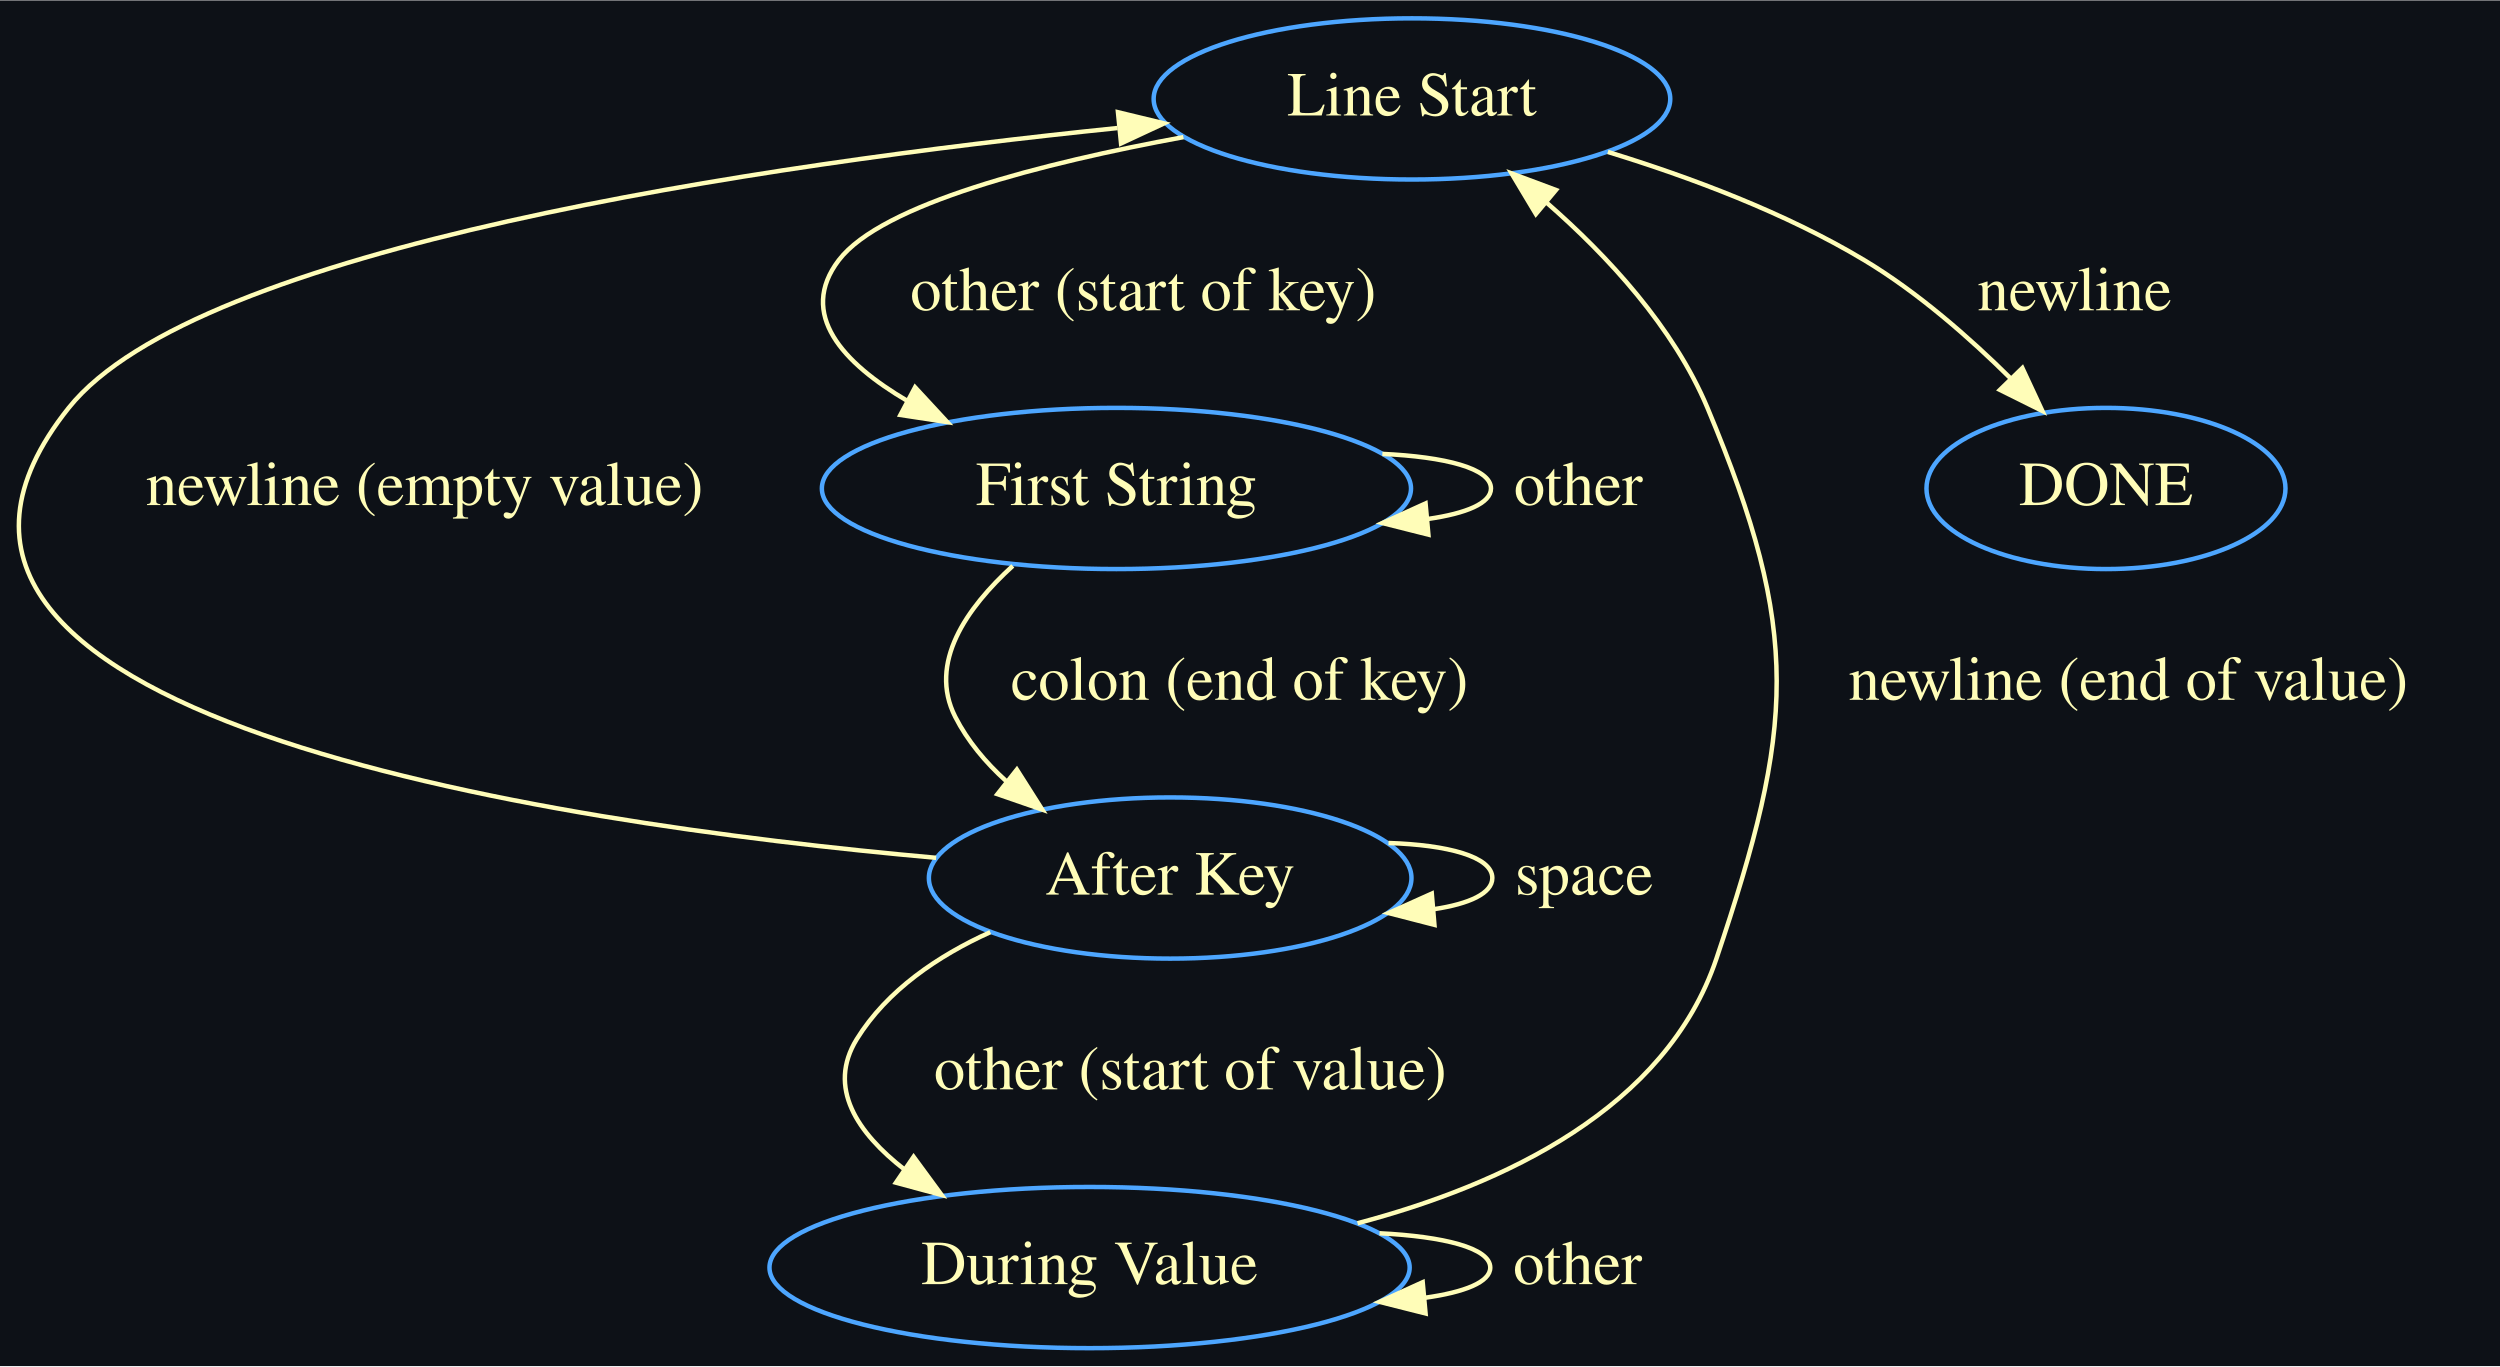
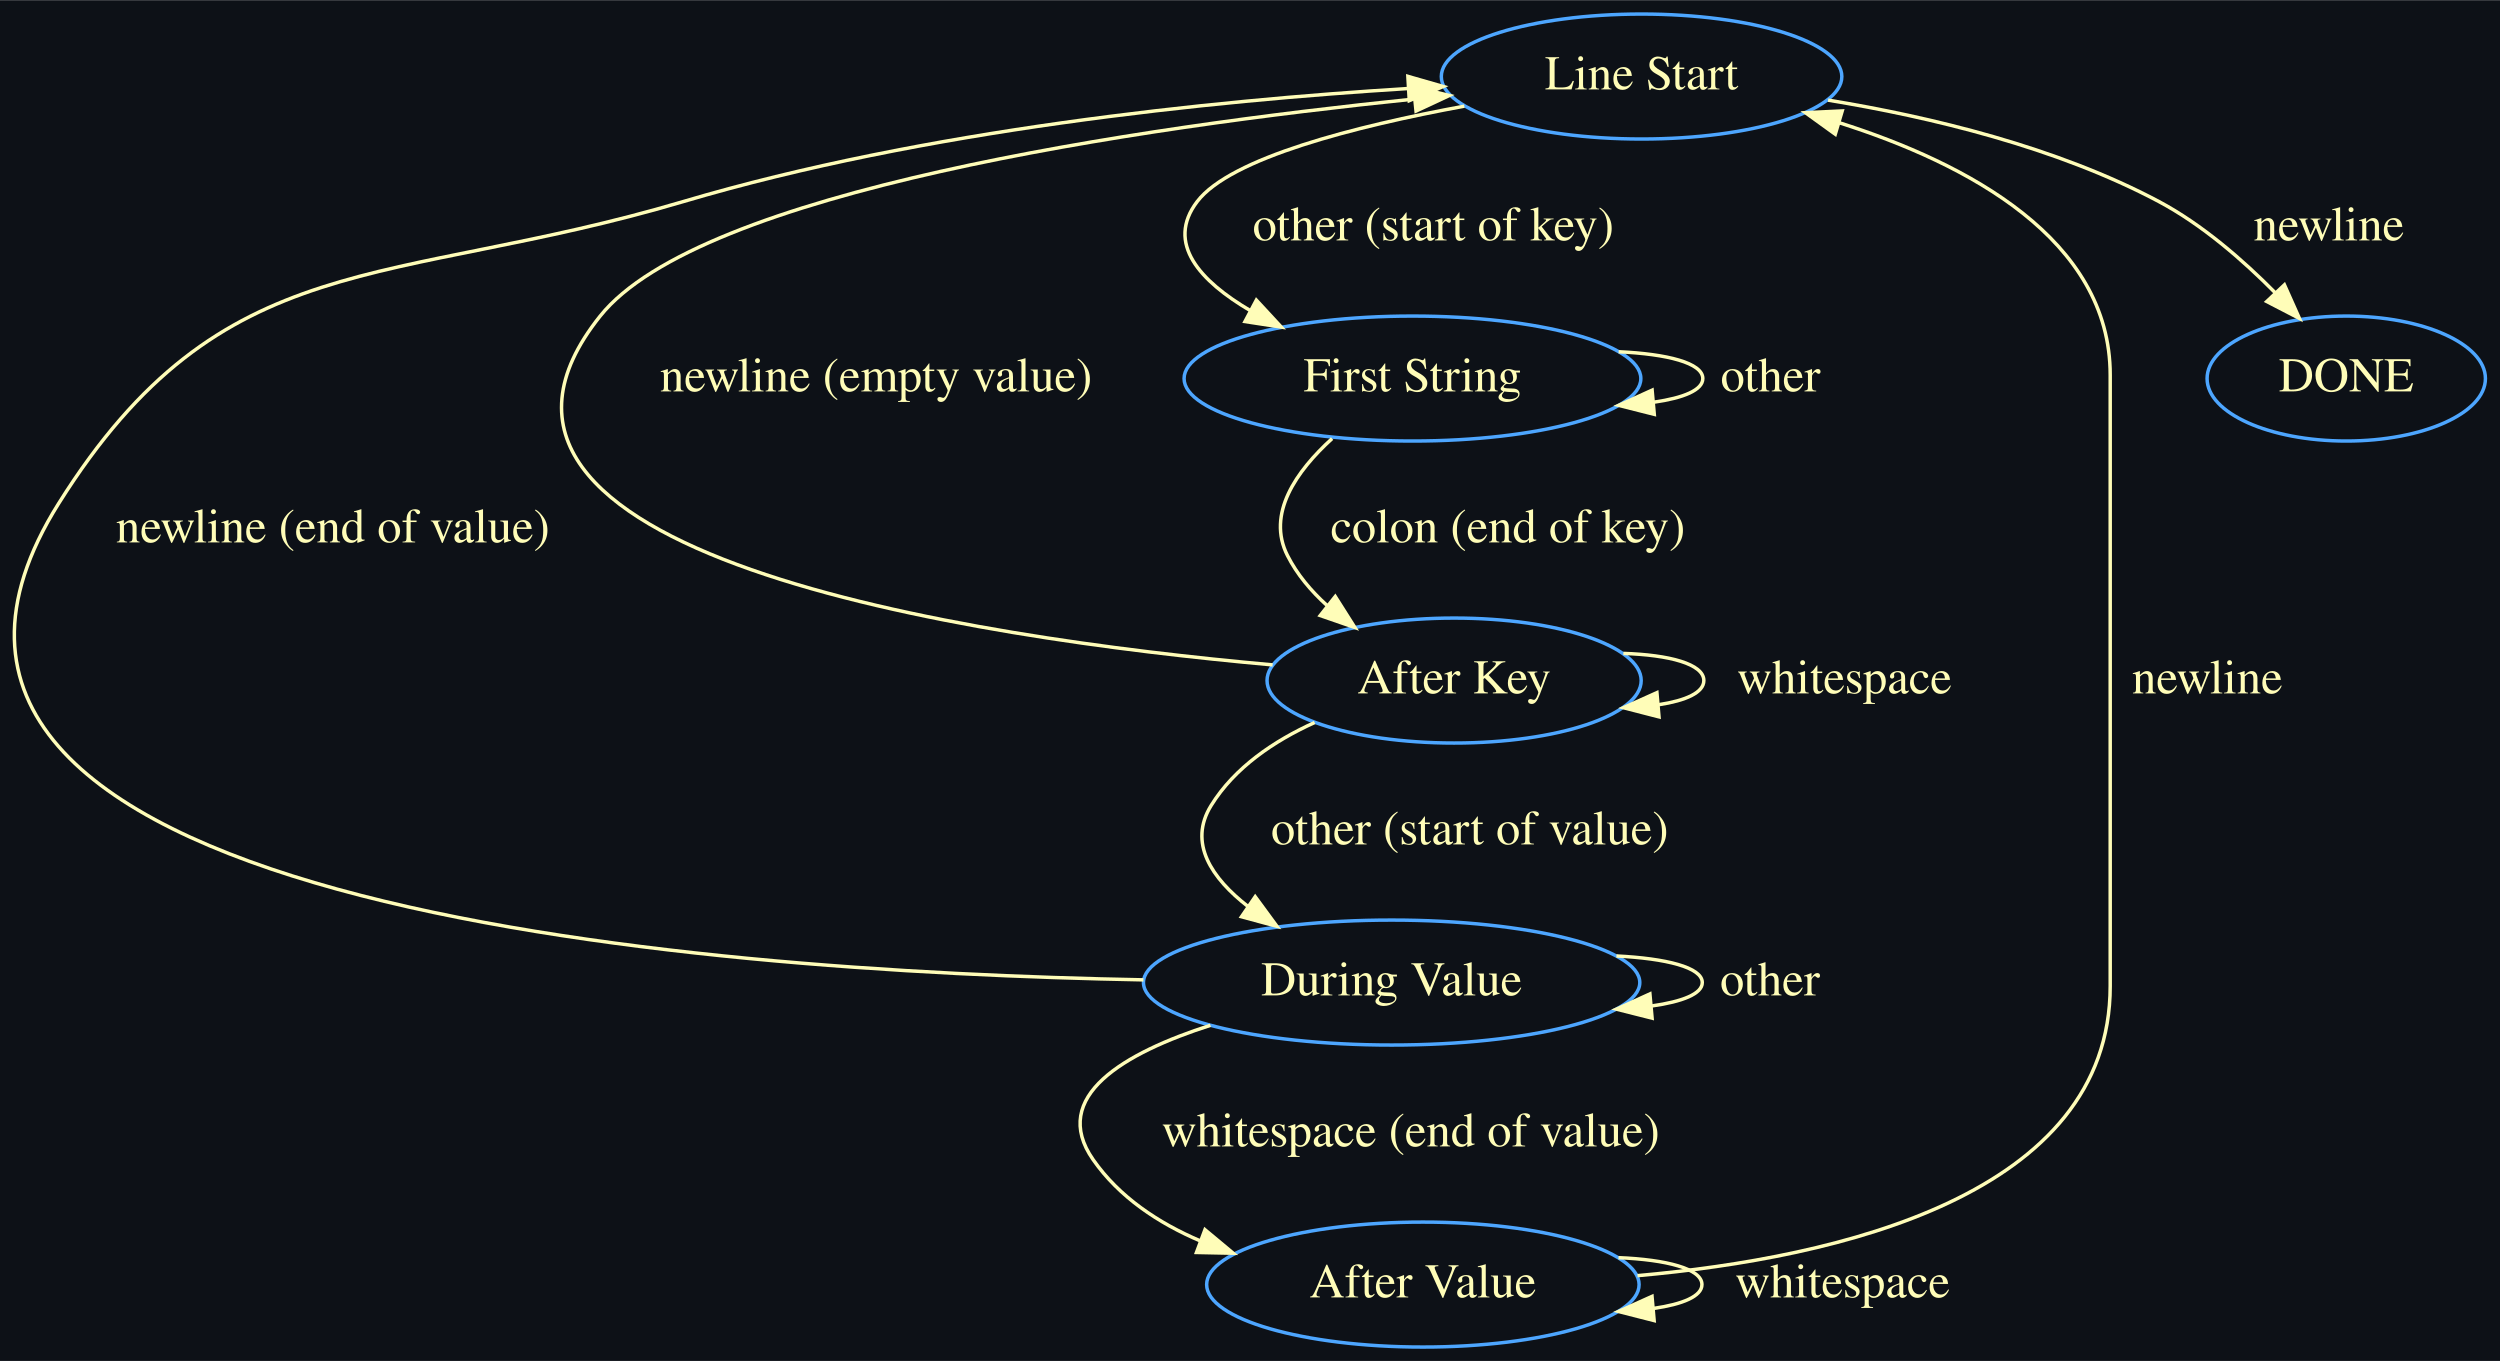
- <svg xmlns="http://www.w3.org/2000/svg" width="558pt" height="305pt" viewBox="0.00 0.00 558.34 305.00">
-   <g id="graph0" class="graph" transform="scale(1 1) rotate(0) translate(4 301)">
-     <polygon fill="#0d1117" stroke="transparent" points="-4,4 -4,-301 554.34,-301 554.34,4 -4,4" />
+ <svg xmlns="http://www.w3.org/2000/svg" width="720pt" height="392pt" viewBox="0.00 0.00 720.18 392.00">
+   <g id="graph0" class="graph" transform="scale(1 1) rotate(0) translate(4 388)">
+     <polygon fill="#0d1117" stroke="transparent" points="-4,4 -4,-388 716.18,-388 716.18,4 -4,4" />
    <g id="node1" class="node">
-       <ellipse fill="none" stroke="#4da6ff" cx="311.34" cy="-279" rx="57.69" ry="18" />
-       <text text-anchor="middle" x="311.34" y="-275.3" font-family="Times,serif" font-size="14.00" fill="#fffdb8">Line Start</text>
+       <ellipse fill="none" stroke="#4da6ff" cx="468.89" cy="-366" rx="57.69" ry="18" />
+       <text text-anchor="middle" x="468.89" y="-362.3" font-family="Times,serif" font-size="14.00" fill="#fffdb8">Line Start</text>
    </g>
    <g id="node2" class="node">
-       <ellipse fill="none" stroke="#4da6ff" cx="245.34" cy="-192" rx="65.79" ry="18" />
-       <text text-anchor="middle" x="245.34" y="-188.3" font-family="Times,serif" font-size="14.00" fill="#fffdb8">First String</text>
+       <ellipse fill="none" stroke="#4da6ff" cx="402.89" cy="-279" rx="65.79" ry="18" />
+       <text text-anchor="middle" x="402.89" y="-275.3" font-family="Times,serif" font-size="14.00" fill="#fffdb8">First String</text>
    </g>
    <g id="edge1" class="edge">
</g>
+     <g id="edge6" class="edge">
+       <path fill="none" stroke="#fffdb8" d="M417.83,-357.47C386.45,-351.69 350.46,-342.54 340.89,-330 331.7,-317.96 341.72,-307.07 356.19,-298.56" />
+       <polygon fill="#fffdb8" stroke="#fffdb8" points="357.92,-301.6 365.12,-293.82 354.64,-295.42 357.92,-301.6" />
+       <text text-anchor="middle" x="408.89" y="-318.8" font-family="Times,serif" font-size="14.00" fill="#fffdb8">other (start of key)</text>
+     </g>
+     <g id="node6" class="node">
+       <ellipse fill="none" stroke="#4da6ff" cx="671.89" cy="-279" rx="40.09" ry="18" />
+       <text text-anchor="middle" x="671.89" y="-275.3" font-family="Times,serif" font-size="14.00" fill="#fffdb8">DONE</text>
+     </g>
    <g id="edge5" class="edge">
-       <path fill="none" stroke="#fffdb8" d="M260.29,-270.47C228.9,-264.69 192.92,-255.54 183.34,-243 174.15,-230.96 184.17,-220.07 198.64,-211.56" />
-       <polygon fill="#fffdb8" stroke="#fffdb8" points="200.37,-214.6 207.57,-206.82 197.09,-208.42 200.37,-214.6" />
-       <text text-anchor="middle" x="251.34" y="-231.8" font-family="Times,serif" font-size="14.00" fill="#fffdb8">other (start of key)</text>
+       <path fill="none" stroke="#fffdb8" d="M522.62,-359.2C552.06,-354.38 588.45,-345.66 617.89,-330 630.35,-323.37 642.11,-313.15 651.46,-303.68" />
+       <polygon fill="#fffdb8" stroke="#fffdb8" points="654.08,-306 658.4,-296.32 648.99,-301.19 654.08,-306" />
+       <text text-anchor="middle" x="666.89" y="-318.8" font-family="Times,serif" font-size="14.00" fill="#fffdb8">newline</text>
    </g>
-     <g id="node5" class="node">
-       <ellipse fill="none" stroke="#4da6ff" cx="466.34" cy="-192" rx="40.09" ry="18" />
-       <text text-anchor="middle" x="466.34" y="-188.3" font-family="Times,serif" font-size="14.00" fill="#fffdb8">DONE</text>
-     </g>
-     <g id="edge4" class="edge">
-       <path fill="none" stroke="#fffdb8" d="M355.09,-267.16C373.53,-261.51 394.76,-253.55 412.34,-243 424.27,-235.84 435.82,-225.73 445.16,-216.47" />
-       <polygon fill="#fffdb8" stroke="#fffdb8" points="447.67,-218.9 452.14,-209.3 442.65,-214.02 447.67,-218.9" />
-       <text text-anchor="middle" x="459.34" y="-231.8" font-family="Times,serif" font-size="14.00" fill="#fffdb8">newline</text>
-     </g>
-     <g id="edge6" class="edge">
-       <path fill="none" stroke="#fffdb8" d="M304.73,-199.72C318.69,-199.08 328.99,-196.51 328.99,-192 328.99,-188.69 323.43,-186.42 314.96,-185.2" />
-       <polygon fill="#fffdb8" stroke="#fffdb8" points="315.01,-181.69 304.73,-184.28 314.38,-188.66 315.01,-181.69" />
-       <text text-anchor="middle" x="348.49" y="-188.3" font-family="Times,serif" font-size="14.00" fill="#fffdb8">other</text>
+     <g id="edge7" class="edge">
+       <path fill="none" stroke="#fffdb8" d="M462.28,-286.72C476.24,-286.08 486.53,-283.51 486.53,-279 486.53,-275.69 480.98,-273.42 472.5,-272.2" />
+       <polygon fill="#fffdb8" stroke="#fffdb8" points="472.55,-268.69 462.28,-271.28 471.93,-275.66 472.55,-268.69" />
+       <text text-anchor="middle" x="506.03" y="-275.3" font-family="Times,serif" font-size="14.00" fill="#fffdb8">other</text>
    </g>
    <g id="node3" class="node">
-       <ellipse fill="none" stroke="#4da6ff" cx="257.34" cy="-105" rx="53.89" ry="18" />
-       <text text-anchor="middle" x="257.34" y="-101.3" font-family="Times,serif" font-size="14.00" fill="#fffdb8">After Key</text>
+       <ellipse fill="none" stroke="#4da6ff" cx="414.89" cy="-192" rx="53.89" ry="18" />
+       <text text-anchor="middle" x="414.89" y="-188.3" font-family="Times,serif" font-size="14.00" fill="#fffdb8">After Key</text>
    </g>
    <g id="edge2" class="edge">
</g>
-     <g id="edge7" class="edge">
-       <path fill="none" stroke="#fffdb8" d="M222.19,-174.71C211.86,-165.31 203.23,-153.01 209.34,-141 212.1,-135.58 216.13,-130.8 220.7,-126.66" />
-       <polygon fill="#fffdb8" stroke="#fffdb8" points="223.1,-129.22 228.78,-120.27 218.76,-123.73 223.1,-129.22" />
-       <text text-anchor="middle" x="272.84" y="-144.8" font-family="Times,serif" font-size="14.00" fill="#fffdb8">colon (end of key)</text>
-     </g>
    <g id="edge8" class="edge">
-       <path fill="none" stroke="#fffdb8" d="M205.07,-109.51C117.65,-117.34 -43.5,-141.34 11.34,-210 40.09,-245.99 166.31,-264.35 245.59,-272.5" />
-       <polygon fill="#fffdb8" stroke="#fffdb8" points="245.68,-276.03 255.98,-273.54 246.37,-269.06 245.68,-276.03" />
-       <text text-anchor="middle" x="90.84" y="-188.3" font-family="Times,serif" font-size="14.00" fill="#fffdb8">newline (empty value)</text>
+       <path fill="none" stroke="#fffdb8" d="M379.74,-261.71C369.41,-252.31 360.78,-240.01 366.89,-228 369.64,-222.58 373.67,-217.8 378.25,-213.66" />
+       <polygon fill="#fffdb8" stroke="#fffdb8" points="380.65,-216.22 386.32,-207.27 376.31,-210.73 380.65,-216.22" />
+       <text text-anchor="middle" x="430.39" y="-231.8" font-family="Times,serif" font-size="14.00" fill="#fffdb8">colon (end of key)</text>
    </g>
    <g id="edge9" class="edge">
-       <path fill="none" stroke="#fffdb8" d="M306.1,-112.82C319.27,-112.4 329.29,-109.8 329.29,-105 329.29,-101.55 324.11,-99.23 316.31,-98.05" />
-       <polygon fill="#fffdb8" stroke="#fffdb8" points="316.36,-94.54 306.1,-97.18 315.77,-101.52 316.36,-94.54" />
-       <text text-anchor="middle" x="349.79" y="-101.3" font-family="Times,serif" font-size="14.00" fill="#fffdb8">space</text>
+       <path fill="none" stroke="#fffdb8" d="M362.61,-196.51C275.19,-204.34 114.05,-228.34 168.89,-297 197.63,-332.99 323.86,-351.35 403.14,-359.5" />
+       <polygon fill="#fffdb8" stroke="#fffdb8" points="403.22,-363.03 413.52,-360.54 403.92,-356.06 403.22,-363.03" />
+       <text text-anchor="middle" x="248.39" y="-275.3" font-family="Times,serif" font-size="14.00" fill="#fffdb8">newline (empty value)</text>
+     </g>
+     <g id="edge10" class="edge">
+       <path fill="none" stroke="#fffdb8" d="M463.65,-199.82C476.81,-199.4 486.83,-196.8 486.83,-192 486.83,-188.55 481.66,-186.23 473.86,-185.05" />
+       <polygon fill="#fffdb8" stroke="#fffdb8" points="473.91,-181.54 463.65,-184.18 473.31,-188.52 473.91,-181.54" />
+       <text text-anchor="middle" x="527.33" y="-188.3" font-family="Times,serif" font-size="14.00" fill="#fffdb8">whitespace</text>
    </g>
    <g id="node4" class="node">
-       <ellipse fill="none" stroke="#4da6ff" cx="239.34" cy="-18" rx="71.49" ry="18" />
-       <text text-anchor="middle" x="239.34" y="-14.3" font-family="Times,serif" font-size="14.00" fill="#fffdb8">During Value</text>
+       <ellipse fill="none" stroke="#4da6ff" cx="396.89" cy="-105" rx="71.49" ry="18" />
+       <text text-anchor="middle" x="396.89" y="-101.3" font-family="Times,serif" font-size="14.00" fill="#fffdb8">During Value</text>
    </g>
    <g id="edge3" class="edge">
</g>
-     <g id="edge10" class="edge">
-       <path fill="none" stroke="#fffdb8" d="M217.16,-92.91C205.52,-87.63 194.13,-79.98 187.34,-69 180.67,-58.2 187.43,-48.11 198.05,-39.86" />
-       <polygon fill="#fffdb8" stroke="#fffdb8" points="200.04,-42.74 206.31,-34.2 196.09,-36.96 200.04,-42.74" />
-       <text text-anchor="middle" x="261.84" y="-57.8" font-family="Times,serif" font-size="14.00" fill="#fffdb8">other (start of value)</text>
-     </g>
    <g id="edge11" class="edge">
-       <path fill="none" stroke="#fffdb8" d="M299.19,-27.9C331.95,-36.56 368.11,-53.57 379.34,-87 396.76,-138.83 398.47,-159.57 377.34,-210 369.79,-228.01 355.06,-243.94 341.42,-255.84" />
-       <polygon fill="#fffdb8" stroke="#fffdb8" points="339.02,-253.29 333.58,-262.37 343.5,-258.66 339.02,-253.29" />
-       <text text-anchor="middle" x="471.34" y="-144.8" font-family="Times,serif" font-size="14.00" fill="#fffdb8">newline (end of value)</text>
+       <path fill="none" stroke="#fffdb8" d="M374.7,-179.91C363.06,-174.63 351.67,-166.98 344.89,-156 338.21,-145.2 344.98,-135.11 355.59,-126.86" />
+       <polygon fill="#fffdb8" stroke="#fffdb8" points="357.59,-129.74 363.86,-121.2 353.63,-123.96 357.59,-129.74" />
+       <text text-anchor="middle" x="419.39" y="-144.8" font-family="Times,serif" font-size="14.00" fill="#fffdb8">other (start of value)</text>
    </g>
    <g id="edge12" class="edge">
-       <path fill="none" stroke="#fffdb8" d="M304.1,-25.66C318.41,-24.94 328.83,-22.39 328.83,-18 328.83,-14.74 323.09,-12.5 314.28,-11.26" />
-       <polygon fill="#fffdb8" stroke="#fffdb8" points="314.38,-7.75 304.1,-10.34 313.74,-14.73 314.38,-7.75" />
-       <text text-anchor="middle" x="348.33" y="-14.3" font-family="Times,serif" font-size="14.00" fill="#fffdb8">other</text>
+       <path fill="none" stroke="#fffdb8" d="M325.38,-105.78C195.41,-108.18 -59.71,-127.28 12.89,-243 60.11,-318.27 107.7,-304.75 192.89,-330 262.2,-350.55 344.82,-359.03 401.48,-362.54" />
+       <polygon fill="#fffdb8" stroke="#fffdb8" points="401.57,-366.05 411.75,-363.13 401.97,-359.06 401.57,-366.05" />
+       <text text-anchor="middle" x="91.89" y="-231.8" font-family="Times,serif" font-size="14.00" fill="#fffdb8">newline (end of value)</text>
+     </g>
+     <g id="edge13" class="edge">
+       <path fill="none" stroke="#fffdb8" d="M461.65,-112.66C475.96,-111.94 486.38,-109.39 486.38,-105 486.38,-101.74 480.64,-99.5 471.83,-98.26" />
+       <polygon fill="#fffdb8" stroke="#fffdb8" points="471.92,-94.75 461.65,-97.34 471.29,-101.73 471.92,-94.75" />
+       <text text-anchor="middle" x="505.88" y="-101.3" font-family="Times,serif" font-size="14.00" fill="#fffdb8">other</text>
+     </g>
+     <g id="node5" class="node">
+       <ellipse fill="none" stroke="#4da6ff" cx="405.89" cy="-18" rx="62.29" ry="18" />
+       <text text-anchor="middle" x="405.89" y="-14.3" font-family="Times,serif" font-size="14.00" fill="#fffdb8">After Value</text>
+     </g>
+     <g id="edge4" class="edge">
+ </g>
+     <g id="edge14" class="edge">
+       <path fill="none" stroke="#fffdb8" d="M344.69,-92.69C319.91,-84.73 298.19,-72.2 310.89,-54 318.42,-43.2 329.68,-35.72 341.83,-30.55" />
+       <polygon fill="#fffdb8" stroke="#fffdb8" points="343.12,-33.81 351.26,-27.03 340.67,-27.25 343.12,-33.81" />
+       <text text-anchor="middle" x="402.39" y="-57.8" font-family="Times,serif" font-size="14.00" fill="#fffdb8">whitespace (end of value)</text>
+     </g>
+     <g id="edge16" class="edge">
+       <path fill="none" stroke="#fffdb8" d="M467.72,-20.57C525.82,-25.74 603.89,-43.87 603.89,-104 603.89,-280 603.89,-280 603.89,-280 603.89,-319.15 562.72,-340.98 525.85,-352.69" />
+       <polygon fill="#fffdb8" stroke="#fffdb8" points="524.69,-349.38 516.1,-355.58 526.69,-356.09 524.69,-349.38" />
+       <text text-anchor="middle" x="631.89" y="-188.3" font-family="Times,serif" font-size="14.00" fill="#fffdb8">newline</text>
+     </g>
+     <g id="edge15" class="edge">
+       <path fill="none" stroke="#fffdb8" d="M462.24,-25.75C476.02,-25.18 486.28,-22.59 486.28,-18 486.28,-14.63 480.75,-12.34 472.35,-11.13" />
+       <polygon fill="#fffdb8" stroke="#fffdb8" points="472.51,-7.63 462.24,-10.25 471.9,-14.6 472.51,-7.63" />
+       <text text-anchor="middle" x="526.78" y="-14.3" font-family="Times,serif" font-size="14.00" fill="#fffdb8">whitespace</text>
    </g>
  </g>
</svg>
